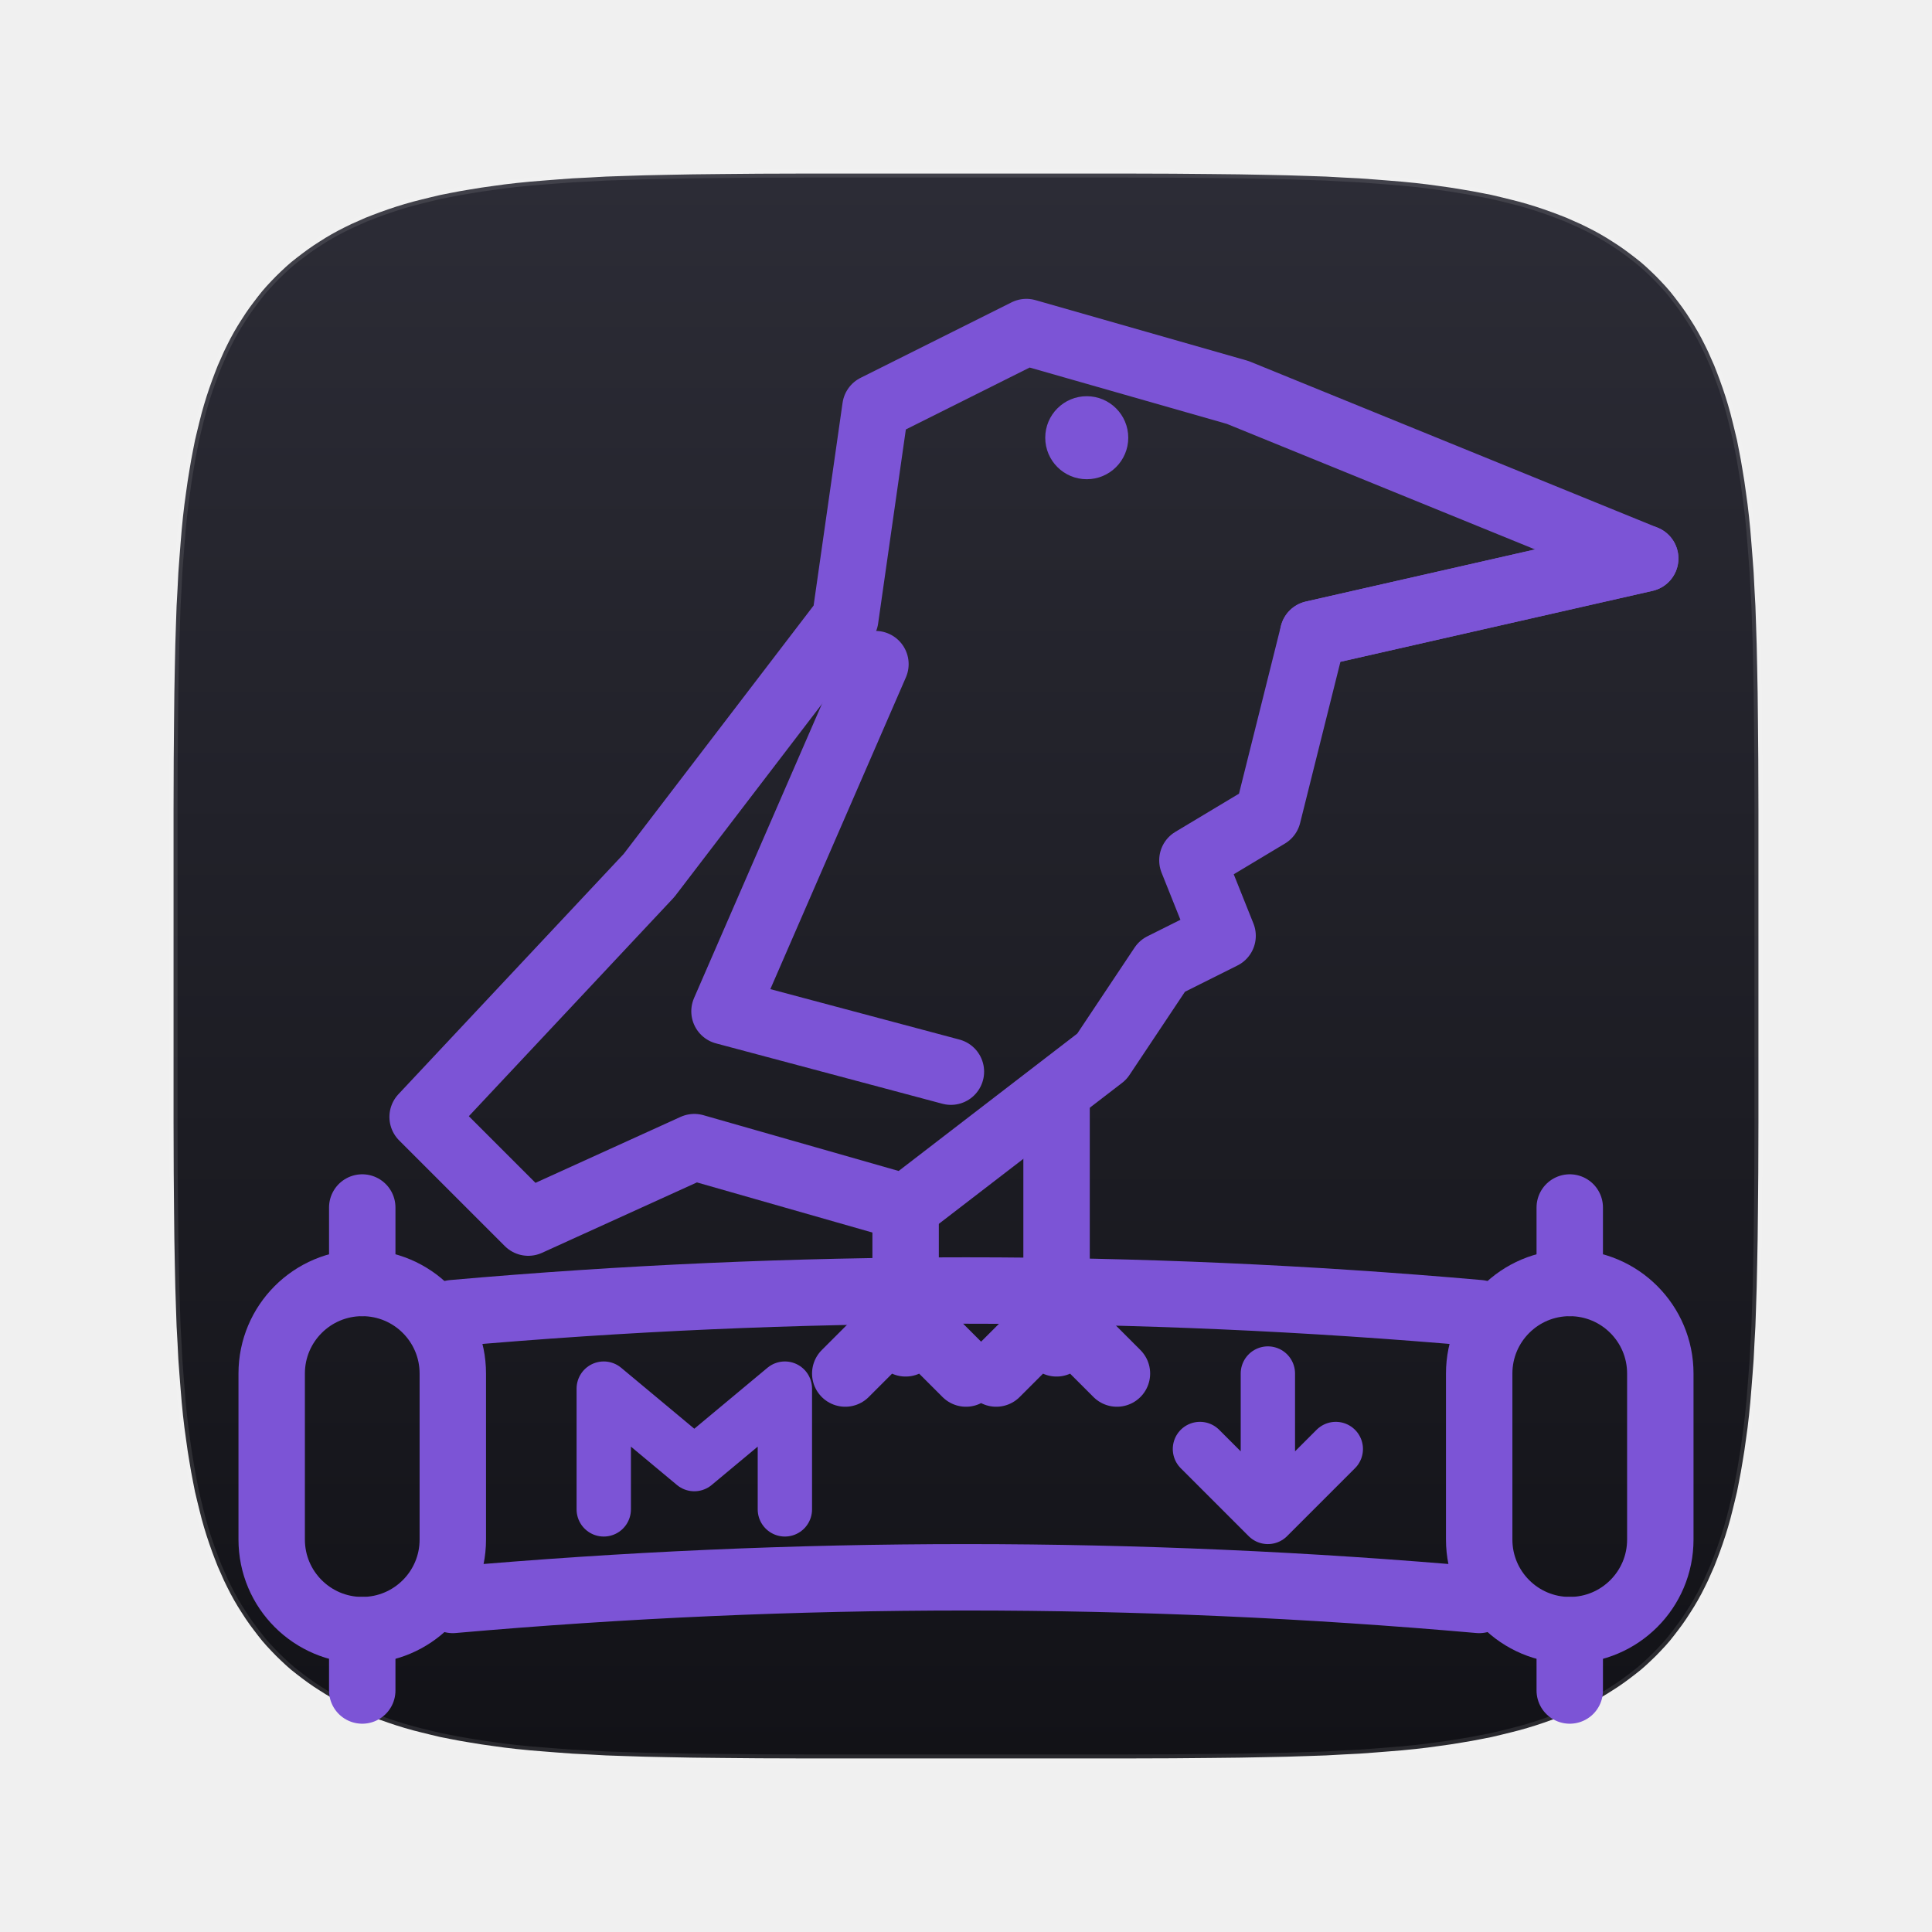
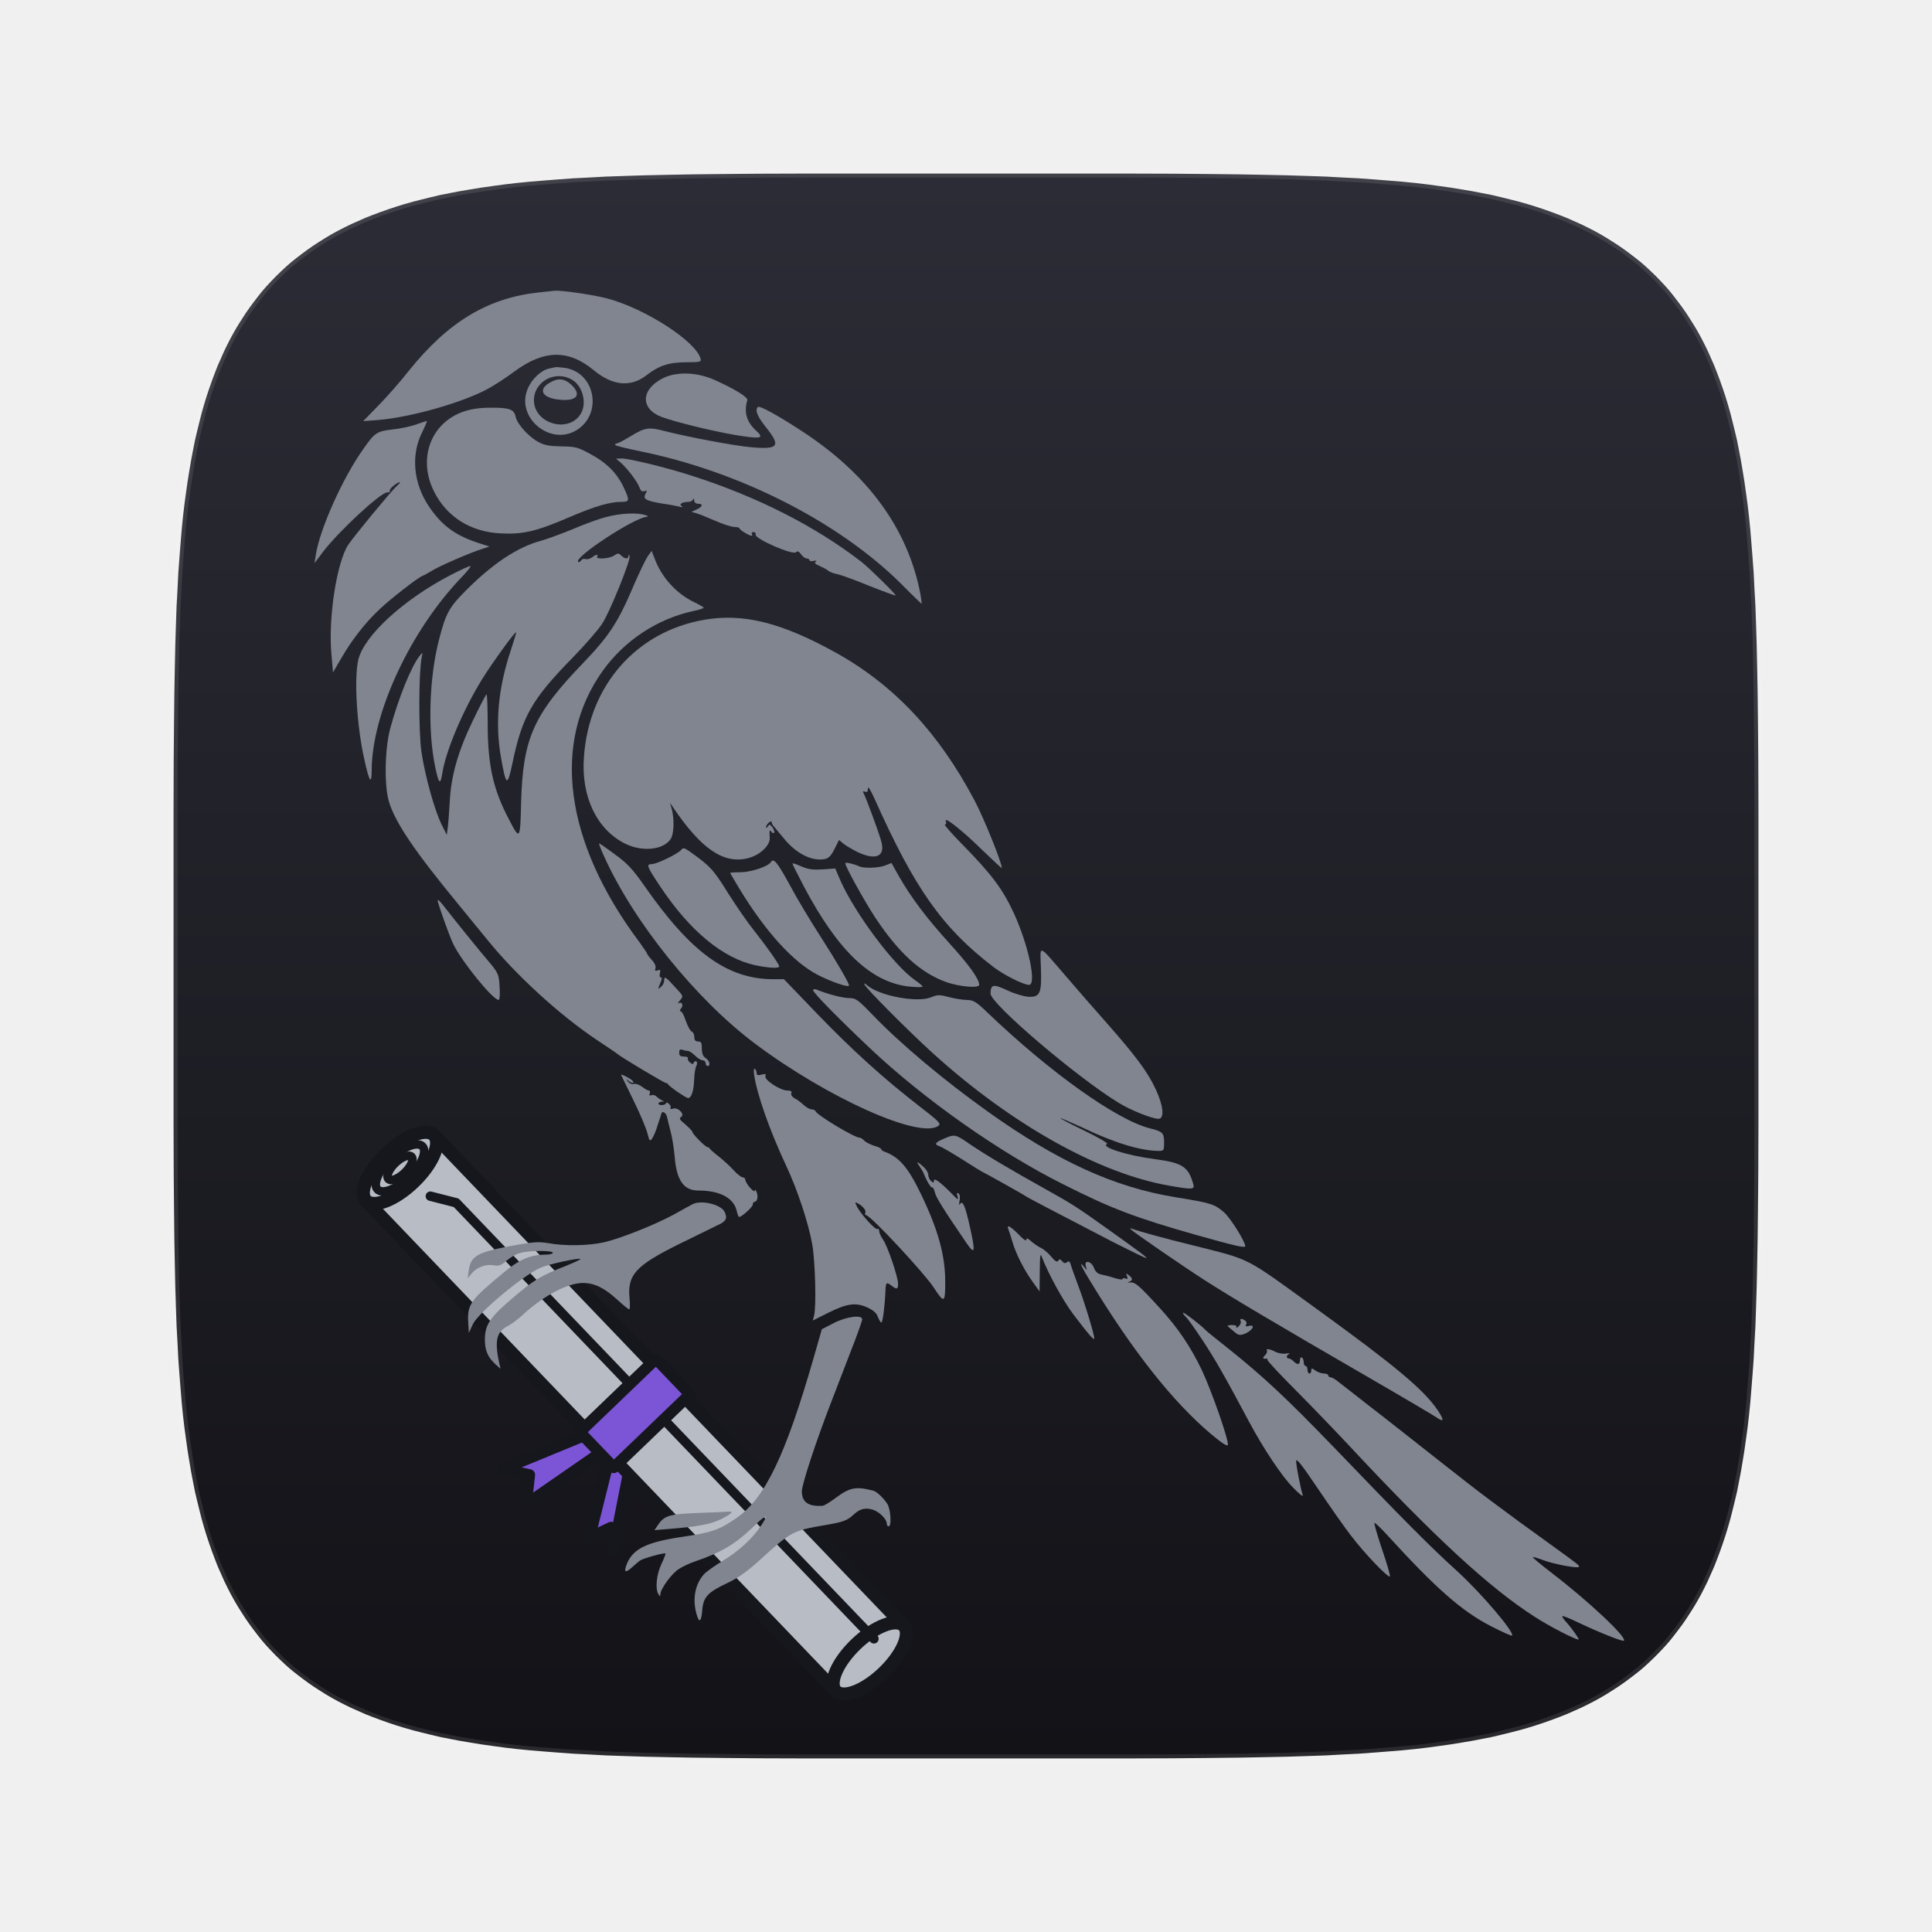
<svg xmlns="http://www.w3.org/2000/svg" width="256" height="256" viewBox="0 0 1024 1024">
  <defs>
    <linearGradient id="t" x1="0" y1="0" x2="0" y2="1">
      <stop offset="0" stop-color="#2c2c36" />
      <stop offset="1" stop-color="#121217" />
    </linearGradient>
  </defs>
  <g transform="translate(512,512) scale(0.8468) translate(-512,-512)">
    <path d="M1008.0,512.0 L1008.0,610.2 L1007.9,641.6 L1007.7,664.4 L1007.5,683.0 L1007.2,698.9 L1006.9,713.0 L1006.5,725.7 L1006.1,737.4 L1005.5,748.2 L1005.0,758.2 L1004.3,767.7 L1003.6,776.6 L1002.9,785.1 L1002.1,793.2 L1001.2,800.9 L1000.2,808.2 L999.2,815.3 L998.1,822.1 L997.0,828.6 L995.8,834.9 L994.6,841.0 L993.2,846.9 L991.8,852.6 L990.4,858.1 L988.9,863.4 L987.3,868.6 L985.6,873.7 L983.9,878.5 L982.1,883.3 L980.3,887.9 L978.3,892.4 L976.4,896.7 L974.3,901.0 L972.2,905.1 L970.0,909.1 L967.7,913.0 L965.3,916.8 L962.9,920.5 L960.4,924.1 L957.8,927.6 L955.2,931.0 L952.5,934.4 L949.7,937.6 L946.8,940.7 L943.8,943.8 L940.7,946.8 L937.6,949.7 L934.4,952.5 L931.0,955.2 L927.6,957.8 L924.1,960.4 L920.5,962.9 L916.8,965.3 L913.0,967.7 L909.1,970.0 L905.1,972.2 L901.0,974.3 L896.7,976.4 L892.4,978.3 L887.9,980.3 L883.3,982.1 L878.5,983.9 L873.7,985.6 L868.6,987.3 L863.4,988.9 L858.1,990.4 L852.6,991.8 L846.9,993.2 L841.0,994.6 L834.9,995.8 L828.6,997.0 L822.1,998.1 L815.3,999.2 L808.2,1000.2 L800.9,1001.2 L793.2,1002.1 L785.1,1002.9 L776.6,1003.6 L767.7,1004.3 L758.2,1005.0 L748.2,1005.5 L737.4,1006.1 L725.7,1006.5 L713.0,1006.9 L698.9,1007.2 L683.0,1007.5 L664.4,1007.7 L641.6,1007.9 L610.2,1008.0 L512.0,1008.0 L413.8,1008.0 L382.4,1007.9 L359.6,1007.7 L341.0,1007.5 L325.1,1007.2 L311.0,1006.9 L298.3,1006.5 L286.6,1006.1 L275.8,1005.5 L265.8,1005.0 L256.3,1004.3 L247.4,1003.6 L238.9,1002.9 L230.8,1002.1 L223.1,1001.2 L215.8,1000.2 L208.7,999.2 L201.9,998.1 L195.4,997.0 L189.1,995.8 L183.0,994.6 L177.1,993.2 L171.4,991.8 L165.9,990.4 L160.6,988.9 L155.4,987.3 L150.3,985.6 L145.5,983.9 L140.7,982.1 L136.1,980.3 L131.6,978.3 L127.3,976.4 L123.0,974.3 L118.9,972.2 L114.9,970.0 L111.0,967.7 L107.2,965.3 L103.5,962.9 L99.9,960.4 L96.4,957.8 L93.0,955.2 L89.6,952.5 L86.4,949.7 L83.3,946.8 L80.2,943.8 L77.2,940.7 L74.3,937.6 L71.5,934.4 L68.8,931.0 L66.2,927.6 L63.6,924.1 L61.1,920.5 L58.7,916.8 L56.3,913.0 L54.0,909.1 L51.8,905.1 L49.7,901.0 L47.6,896.7 L45.7,892.4 L43.7,887.9 L41.9,883.3 L40.1,878.5 L38.4,873.7 L36.7,868.6 L35.1,863.4 L33.6,858.1 L32.2,852.6 L30.8,846.9 L29.4,841.0 L28.2,834.9 L27.0,828.6 L25.9,822.1 L24.8,815.3 L23.8,808.2 L22.8,800.9 L21.9,793.2 L21.1,785.1 L20.4,776.6 L19.7,767.7 L19.0,758.2 L18.5,748.2 L17.9,737.4 L17.5,725.7 L17.1,713.0 L16.8,698.9 L16.5,683.0 L16.3,664.4 L16.1,641.6 L16.0,610.2 L16.0,512.0 L16.0,413.8 L16.1,382.4 L16.3,359.6 L16.5,341.0 L16.8,325.1 L17.1,311.0 L17.5,298.3 L17.9,286.6 L18.5,275.8 L19.0,265.8 L19.7,256.3 L20.4,247.4 L21.1,238.9 L21.9,230.8 L22.8,223.1 L23.8,215.8 L24.8,208.7 L25.9,201.9 L27.0,195.4 L28.2,189.1 L29.4,183.0 L30.8,177.1 L32.2,171.4 L33.6,165.9 L35.1,160.6 L36.7,155.4 L38.4,150.3 L40.1,145.5 L41.9,140.7 L43.7,136.1 L45.7,131.6 L47.6,127.3 L49.7,123.0 L51.8,118.9 L54.0,114.9 L56.3,111.0 L58.7,107.2 L61.1,103.5 L63.6,99.9 L66.2,96.4 L68.8,93.0 L71.5,89.6 L74.3,86.4 L77.2,83.3 L80.2,80.2 L83.3,77.2 L86.4,74.3 L89.6,71.5 L93.0,68.8 L96.4,66.2 L99.9,63.6 L103.5,61.1 L107.2,58.7 L111.0,56.3 L114.9,54.0 L118.9,51.8 L123.0,49.7 L127.3,47.6 L131.6,45.7 L136.1,43.7 L140.7,41.9 L145.5,40.1 L150.3,38.4 L155.4,36.7 L160.6,35.1 L165.9,33.6 L171.4,32.2 L177.1,30.8 L183.0,29.4 L189.1,28.2 L195.4,27.0 L201.9,25.9 L208.7,24.8 L215.8,23.8 L223.1,22.8 L230.8,21.9 L238.9,21.1 L247.4,20.4 L256.3,19.7 L265.8,19.0 L275.8,18.5 L286.6,17.9 L298.3,17.5 L311.0,17.1 L325.1,16.8 L341.0,16.5 L359.6,16.3 L382.4,16.1 L413.8,16.0 L512.0,16.0 L610.2,16.0 L641.6,16.1 L664.4,16.3 L683.0,16.5 L698.9,16.8 L713.0,17.1 L725.7,17.5 L737.4,17.9 L748.2,18.5 L758.2,19.0 L767.7,19.7 L776.6,20.4 L785.1,21.1 L793.2,21.9 L800.9,22.8 L808.2,23.8 L815.3,24.8 L822.1,25.9 L828.6,27.0 L834.9,28.2 L841.0,29.4 L846.9,30.8 L852.6,32.2 L858.1,33.6 L863.4,35.1 L868.6,36.7 L873.7,38.4 L878.5,40.1 L883.3,41.9 L887.9,43.7 L892.4,45.7 L896.7,47.6 L901.0,49.7 L905.1,51.8 L909.1,54.0 L913.0,56.3 L916.8,58.7 L920.5,61.1 L924.1,63.6 L927.6,66.2 L931.0,68.8 L934.4,71.5 L937.6,74.3 L940.7,77.2 L943.8,80.2 L946.8,83.3 L949.7,86.4 L952.5,89.6 L955.2,93.0 L957.8,96.4 L960.4,99.9 L962.9,103.5 L965.3,107.2 L967.7,111.0 L970.0,114.9 L972.2,118.9 L974.3,123.0 L976.4,127.3 L978.3,131.6 L980.3,136.1 L982.1,140.7 L983.9,145.5 L985.6,150.3 L987.3,155.4 L988.9,160.6 L990.4,165.9 L991.8,171.4 L993.2,177.1 L994.6,183.0 L995.8,189.1 L997.0,195.4 L998.1,201.9 L999.2,208.7 L1000.2,215.8 L1001.2,223.1 L1002.1,230.8 L1002.9,238.9 L1003.6,247.4 L1004.3,256.3 L1005.0,265.8 L1005.5,275.8 L1006.1,286.6 L1006.5,298.3 L1006.9,311.0 L1007.2,325.1 L1007.5,341.0 L1007.7,359.6 L1007.9,382.4 L1008.0,413.8 Z" fill="url(#t)" />
    <path d="M1008.0,512.0 L1008.0,610.2 L1007.9,641.6 L1007.7,664.4 L1007.5,683.0 L1007.2,698.9 L1006.9,713.0 L1006.5,725.7 L1006.1,737.4 L1005.5,748.2 L1005.0,758.2 L1004.3,767.7 L1003.6,776.6 L1002.9,785.1 L1002.1,793.2 L1001.2,800.9 L1000.2,808.2 L999.2,815.3 L998.1,822.1 L997.0,828.6 L995.8,834.9 L994.6,841.0 L993.2,846.9 L991.8,852.6 L990.4,858.1 L988.9,863.4 L987.3,868.6 L985.6,873.7 L983.9,878.5 L982.1,883.3 L980.3,887.9 L978.3,892.4 L976.4,896.7 L974.3,901.0 L972.2,905.1 L970.0,909.1 L967.7,913.0 L965.3,916.8 L962.9,920.5 L960.4,924.1 L957.8,927.6 L955.2,931.0 L952.5,934.4 L949.7,937.6 L946.8,940.7 L943.8,943.8 L940.7,946.8 L937.6,949.7 L934.4,952.5 L931.0,955.2 L927.6,957.8 L924.1,960.4 L920.5,962.9 L916.8,965.3 L913.0,967.7 L909.1,970.0 L905.1,972.2 L901.0,974.3 L896.7,976.4 L892.4,978.3 L887.9,980.3 L883.3,982.1 L878.5,983.9 L873.7,985.6 L868.6,987.3 L863.4,988.9 L858.1,990.4 L852.6,991.8 L846.9,993.2 L841.0,994.6 L834.9,995.8 L828.6,997.0 L822.1,998.1 L815.3,999.2 L808.2,1000.2 L800.9,1001.2 L793.2,1002.1 L785.1,1002.9 L776.6,1003.6 L767.7,1004.3 L758.2,1005.0 L748.2,1005.5 L737.4,1006.1 L725.7,1006.5 L713.0,1006.9 L698.9,1007.2 L683.0,1007.5 L664.4,1007.7 L641.6,1007.9 L610.2,1008.0 L512.0,1008.0 L413.8,1008.0 L382.4,1007.9 L359.6,1007.7 L341.0,1007.5 L325.1,1007.2 L311.0,1006.9 L298.3,1006.5 L286.6,1006.1 L275.8,1005.5 L265.8,1005.0 L256.3,1004.3 L247.4,1003.6 L238.9,1002.9 L230.8,1002.1 L223.1,1001.2 L215.8,1000.2 L208.7,999.2 L201.9,998.1 L195.4,997.0 L189.1,995.8 L183.0,994.6 L177.1,993.2 L171.4,991.8 L165.9,990.4 L160.6,988.9 L155.4,987.3 L150.3,985.6 L145.5,983.9 L140.7,982.1 L136.1,980.3 L131.6,978.3 L127.3,976.4 L123.0,974.3 L118.9,972.2 L114.9,970.0 L111.0,967.7 L107.2,965.3 L103.5,962.9 L99.9,960.4 L96.4,957.8 L93.0,955.2 L89.6,952.5 L86.4,949.7 L83.3,946.8 L80.2,943.8 L77.2,940.7 L74.3,937.6 L71.5,934.4 L68.8,931.0 L66.2,927.6 L63.6,924.1 L61.1,920.5 L58.7,916.8 L56.3,913.0 L54.0,909.1 L51.8,905.1 L49.7,901.0 L47.6,896.7 L45.7,892.4 L43.7,887.9 L41.9,883.3 L40.1,878.5 L38.4,873.7 L36.7,868.6 L35.1,863.4 L33.6,858.1 L32.2,852.6 L30.8,846.9 L29.4,841.0 L28.2,834.9 L27.0,828.6 L25.9,822.1 L24.8,815.3 L23.8,808.2 L22.8,800.9 L21.9,793.2 L21.1,785.1 L20.4,776.6 L19.7,767.7 L19.0,758.2 L18.5,748.2 L17.9,737.4 L17.5,725.7 L17.1,713.0 L16.8,698.9 L16.5,683.0 L16.3,664.4 L16.1,641.6 L16.0,610.2 L16.0,512.0 L16.0,413.8 L16.1,382.4 L16.3,359.6 L16.5,341.0 L16.8,325.1 L17.1,311.0 L17.5,298.3 L17.9,286.6 L18.5,275.8 L19.0,265.8 L19.7,256.3 L20.4,247.4 L21.1,238.9 L21.9,230.8 L22.8,223.1 L23.8,215.8 L24.8,208.7 L25.9,201.9 L27.0,195.4 L28.2,189.1 L29.4,183.0 L30.8,177.1 L32.2,171.4 L33.6,165.9 L35.1,160.6 L36.7,155.4 L38.4,150.3 L40.1,145.5 L41.9,140.7 L43.7,136.1 L45.7,131.6 L47.6,127.3 L49.7,123.0 L51.8,118.9 L54.0,114.9 L56.3,111.0 L58.7,107.2 L61.1,103.5 L63.6,99.9 L66.2,96.4 L68.8,93.0 L71.5,89.6 L74.3,86.4 L77.2,83.3 L80.2,80.2 L83.3,77.2 L86.4,74.3 L89.6,71.5 L93.0,68.8 L96.4,66.2 L99.9,63.6 L103.5,61.1 L107.2,58.7 L111.0,56.3 L114.9,54.0 L118.9,51.8 L123.0,49.7 L127.3,47.6 L131.6,45.7 L136.1,43.7 L140.7,41.9 L145.5,40.1 L150.3,38.4 L155.4,36.7 L160.6,35.1 L165.9,33.6 L171.4,32.2 L177.1,30.8 L183.0,29.4 L189.1,28.2 L195.4,27.0 L201.9,25.9 L208.7,24.8 L215.8,23.8 L223.1,22.8 L230.8,21.9 L238.9,21.1 L247.4,20.4 L256.3,19.7 L265.8,19.0 L275.8,18.5 L286.6,17.9 L298.3,17.5 L311.0,17.1 L325.1,16.8 L341.0,16.5 L359.6,16.3 L382.4,16.1 L413.8,16.0 L512.0,16.0 L610.2,16.0 L641.6,16.1 L664.4,16.3 L683.0,16.5 L698.9,16.8 L713.0,17.1 L725.7,17.5 L737.4,17.9 L748.2,18.5 L758.2,19.0 L767.7,19.7 L776.6,20.4 L785.1,21.1 L793.2,21.9 L800.9,22.8 L808.2,23.8 L815.3,24.8 L822.1,25.9 L828.6,27.0 L834.9,28.2 L841.0,29.4 L846.9,30.8 L852.6,32.2 L858.1,33.6 L863.4,35.1 L868.6,36.7 L873.7,38.4 L878.5,40.1 L883.3,41.9 L887.9,43.7 L892.4,45.7 L896.7,47.6 L901.0,49.7 L905.1,51.8 L909.1,54.0 L913.0,56.3 L916.8,58.7 L920.5,61.1 L924.1,63.6 L927.6,66.2 L931.0,68.8 L934.4,71.5 L937.6,74.3 L940.7,77.2 L943.8,80.2 L946.8,83.3 L949.7,86.4 L952.5,89.6 L955.2,93.0 L957.8,96.4 L960.4,99.9 L962.9,103.5 L965.3,107.2 L967.7,111.0 L970.0,114.9 L972.2,118.9 L974.3,123.0 L976.4,127.3 L978.3,131.6 L980.3,136.1 L982.1,140.7 L983.9,145.5 L985.6,150.3 L987.3,155.4 L988.9,160.6 L990.4,165.9 L991.8,171.4 L993.2,177.1 L994.6,183.0 L995.8,189.1 L997.0,195.4 L998.1,201.9 L999.2,208.7 L1000.2,215.8 L1001.2,223.1 L1002.1,230.8 L1002.9,238.9 L1003.6,247.4 L1004.3,256.3 L1005.0,265.8 L1005.5,275.8 L1006.1,286.6 L1006.5,298.3 L1006.9,311.0 L1007.2,325.1 L1007.5,341.0 L1007.7,359.6 L1007.9,382.4 L1008.0,413.8 Z" fill="none" stroke="#ffffff" stroke-opacity=".10" stroke-width="5" />
  </g>
-   <g transform="scale(8)" fill="none" stroke="#7c54d6" stroke-width="4.4" stroke-linecap="round" stroke-linejoin="round">
-     <path d="M109 37 L82 26 L68 22 L58 27 L56 41 L43 58 L28 74 L35 81 L46 76 L60 80 L73 70 L77 64 L81 62 L79 57 L84 54 L87 42 Z" />
-     <path d="M87 42 L109 37" />
-     <path d="M58 44 L48 67 L63 71" />
-     <path d="M60 80 L60 89 M56 91 L60 87 L64 91 M70 73 L70 89 M66 91 L70 87 L74 91" />
-     <path d="M30 87 Q64 84 98 87 M30 106 Q64 103 98 106" />
-     <rect x="18" y="85" width="12" height="23" rx="6" />
-     <rect x="98" y="85" width="12" height="23" rx="6" />
-     <path d="M24 85 L24 80 M104 85 L104 80 M24 108 L24 112 M104 108 L104 112" />
-     <path stroke-width="3.6" d="M40 100 L40 92 L46 97 L52 92 L52 100 M84 91 L84 100 M79.5 96 L84 100.5 L88.5 96" />
+   <path d="M230.1 601.7 L479.1 861.7 L442.9 896.3 L193.9 636.3 Z" fill="#b8bcc4" stroke="#15171d" stroke-width="7" stroke-linejoin="round" />
+   <ellipse cx="461.0" cy="879.0" rx="10.5" ry="25.0" transform="rotate(46.2 461.0 879.0)" fill="#b8bcc4" stroke="#15171d" stroke-width="7" />
+   <ellipse cx="212.0" cy="619.0" rx="10.5" ry="25.0" transform="rotate(46.2 212.0 619.0)" fill="#b8bcc4" stroke="#15171d" stroke-width="7" />
+   <ellipse cx="212.0" cy="619.0" rx="6.9" ry="16.5" transform="rotate(46.2 212.0 619.0)" fill="none" stroke="#15171d" stroke-width="4.5" />
+   <ellipse cx="212.0" cy="619.0" rx="3.6" ry="8.5" transform="rotate(46.2 212.0 619.0)" fill="none" stroke="#15171d" stroke-width="4.5" />
+   <path d="M463.2 868.6 L241.8 637.5 L228.1 634.0" fill="none" stroke="#15171d" stroke-width="5" stroke-linecap="round" stroke-linejoin="round" />
+   <path d="M312.2 759.8 L266.5 778.6 L280.6 781.7 L278.9 797.3 L320.5 768.5 Z" fill="#7c54d6" stroke="#15171d" stroke-width="6" stroke-linejoin="round" />
+   <path d="M323.3 771.3 L312.4 815.0 L323.9 809.6 L325.0 822.3 L333.0 781.5 Z" fill="#7c54d6" stroke="#15171d" stroke-width="6" stroke-linejoin="round" />
+   <path d="M347.7 720.2 L365.7 739.0 L325.3 777.8 L307.3 759.0 Z" fill="#7c54d6" stroke="#15171d" stroke-width="6" stroke-linejoin="round" />
+   <g transform="translate(0,1024) scale(0.1,-0.1)" fill="#80858f" stroke="none">
+     <path d="M2855 8690 c-269 -29 -480 -156 -687 -414 -44 -56 -117 -139 -162 -185 l-81 -83 80 6 c169 14 439 90 575 162 36 19 101 61 145 94 158 117 288 119 423 7 98 -81 194 -91 277 -27 68 53 121 70 215 70 71 0 78 2 73 19 -24 92 -297 268 -498 320 -73 19 -239 43 -275 40 -8 -1 -46 -5 -85 -9z" />
+     <path d="M2944 8294 c-5 -1 -21 -5 -36 -8 -40 -9 -89 -55 -110 -104 -69 -155 123 -313 264 -218 133 89 90 302 -67 326 -23 3 -45 5 -51 4z m93 -70 c51 -33 73 -118 44 -172 -60 -112 -250 -61 -251 66 0 103 118 164 207 106z" />
+     <path d="M2918 8214 c-64 -34 -50 -77 29 -90 104 -16 142 18 82 76 -35 33 -69 38 -111 14z" />
+     <path d="M3513 8235 c-117 -59 -120 -162 -6 -205 70 -26 264 -74 387 -95 137 -23 159 -19 116 20 -53 48 -68 99 -49 164 4 15 -62 57 -171 106 -94 43 -204 47 -277 10z" />
+     <path d="M4017 8083 c-17 -16 -3 -50 43 -108 81 -101 67 -119 -84 -105 -93 9 -336 55 -456 86 -81 21 -102 18 -174 -26 -36 -22 -70 -40 -76 -40 -5 0 -10 -3 -10 -8 0 -4 60 -19 134 -34 529 -108 1053 -375 1385 -705 56 -57 104 -103 106 -103 1 0 -2 21 -6 48 -65 346 -277 638 -629 867 -125 82 -225 137 -233 128z" />
+     <path d="M2455 8058 c-173 -61 -242 -251 -154 -424 67 -134 195 -214 353 -221 118 -6 188 10 364 86 138 59 214 81 277 81 42 0 43 8 11 76 -35 75 -89 130 -174 176 -69 38 -81 41 -156 42 -62 1 -90 6 -122 23 -52 28 -113 95 -121 134 -8 40 -34 49 -136 48 -55 0 -101 -7 -142 -21z" />
+     <path d="M2205 7990 c-27 -10 -79 -21 -115 -25 -95 -11 -102 -16 -166 -107 -109 -154 -229 -423 -250 -558 l-7 -45 45 60 c82 108 305 315 340 315 11 0 17 4 14 8 -3 5 8 19 24 31 33 24 41 19 11 -7 -28 -25 -225 -264 -255 -309 -60 -91 -106 -381 -90 -573 l9 -104 46 79 c55 95 127 187 201 256 58 55 203 168 228 177 8 3 31 16 51 28 38 24 199 94 263 114 l40 13 -67 22 c-118 40 -187 92 -253 190 -83 122 -97 273 -37 393 17 34 28 61 25 61 -4 -1 -29 -9 -57 -19z" />
+     <path d="M3291 7787 c34 -30 86 -98 98 -130 7 -19 15 -25 27 -20 14 5 15 3 5 -15 -14 -27 1 -36 89 -51 36 -5 76 -13 90 -16 17 -5 21 -4 12 3 -15 10 4 22 38 22 10 0 21 6 23 13 3 7 6 5 6 -5 1 -11 9 -18 21 -18 28 0 25 -15 -7 -30 l-28 -13 25 -7 c14 -4 59 -22 100 -40 41 -18 87 -33 103 -33 15 0 27 -4 27 -8 0 -8 52 -39 65 -39 3 0 3 5 0 10 -3 6 1 10 9 10 8 0 13 -6 11 -13 -9 -21 197 -111 214 -94 8 8 15 5 27 -11 8 -12 22 -22 30 -22 8 0 14 -4 14 -9 0 -5 10 -7 23 -4 14 3 18 2 10 -4 -8 -6 -2 -13 20 -22 18 -8 39 -19 47 -26 8 -7 30 -15 48 -18 18 -4 94 -31 169 -62 75 -30 138 -53 140 -51 4 4 -140 146 -181 178 -245 189 -553 346 -901 457 -129 42 -331 91 -370 91 l-30 -1 26 -22z" />
+     <path d="M3214 7500 c-40 -10 -119 -39 -177 -64 -58 -24 -134 -52 -169 -62 -124 -33 -255 -120 -396 -261 -92 -92 -109 -123 -145 -263 -52 -200 -61 -476 -21 -672 19 -93 28 -102 38 -38 19 122 110 336 213 503 56 89 173 251 178 245 2 -2 -11 -43 -27 -93 -67 -199 -85 -387 -53 -568 27 -154 34 -159 60 -37 52 253 104 344 321 565 64 66 134 146 155 178 42 64 153 340 146 360 -4 9 -6 9 -6 0 -1 -18 -19 -16 -38 2 -14 14 -18 14 -39 0 -26 -17 -99 -21 -89 -5 9 14 -7 12 -28 -5 -11 -7 -26 -11 -34 -8 -8 3 -19 0 -23 -8 -5 -7 -12 -10 -16 -7 -23 24 298 235 365 239 9 1 5 5 -9 9 -43 14 -132 10 -206 -10z" />
+     <path d="M3434 7293 c-11 -16 -44 -84 -74 -153 -84 -198 -129 -268 -270 -415 -263 -273 -319 -399 -328 -739 -5 -201 -6 -202 -67 -84 -81 154 -109 283 -110 490 0 93 -3 168 -6 168 -3 0 -36 -62 -72 -138 -78 -160 -116 -293 -123 -427 -3 -49 -7 -110 -10 -135 l-6 -45 -25 50 c-38 73 -90 261 -109 388 -16 111 -15 423 1 502 6 29 6 29 -10 10 -44 -54 -114 -227 -157 -387 -29 -109 -32 -305 -6 -389 35 -112 135 -260 373 -549 55 -67 121 -148 148 -181 152 -188 384 -400 582 -532 55 -37 105 -70 110 -75 23 -19 246 -152 254 -152 5 0 11 -4 13 -8 4 -10 94 -72 105 -72 17 0 30 37 32 94 1 33 6 67 12 77 5 11 5 20 0 23 -5 4 -11 0 -14 -6 -3 -10 -7 -10 -20 1 -9 7 -14 17 -11 22 3 5 -6 9 -20 9 -20 0 -26 5 -26 21 0 15 4 19 16 15 9 -3 22 -6 29 -6 8 0 25 -11 39 -25 14 -14 32 -25 41 -25 8 0 15 -7 15 -15 0 -8 5 -15 10 -15 18 0 11 29 -10 42 -14 9 -20 24 -20 50 0 31 -4 38 -20 38 -14 0 -20 7 -20 24 0 13 -6 26 -14 29 -8 3 -21 28 -31 56 -9 28 -21 51 -27 51 -6 0 -6 6 2 15 14 17 4 38 -13 28 -7 -3 -3 3 7 15 19 22 19 22 -25 69 -51 57 -59 61 -59 35 0 -11 -8 -26 -17 -33 -18 -15 -18 -16 3 36 3 8 2 15 -4 15 -6 0 -8 10 -4 22 4 17 2 20 -12 15 -13 -5 -16 -3 -12 11 4 10 -4 28 -19 44 -14 15 -25 30 -25 33 0 3 -19 31 -42 63 -396 529 -466 1056 -193 1437 115 160 287 274 478 316 31 6 57 15 57 18 -1 3 -23 16 -50 29 -93 44 -172 130 -209 228 l-17 44 -20 -27z" />
+     <path d="M2386 7191 c-249 -130 -457 -321 -487 -448 -23 -99 -8 -351 32 -528 26 -120 39 -138 39 -58 1 303 206 743 479 1026 30 31 50 57 43 57 -6 0 -54 -22 -106 -49z" />
+     <path d="M3732 6955 c-360 -63 -610 -348 -637 -726 -16 -210 67 -384 217 -460 90 -45 202 -35 242 23 18 25 21 104 7 158 l-10 35 17 -25 c150 -221 267 -300 395 -269 63 15 119 67 117 108 -3 39 -1 47 9 32 5 -7 11 -9 14 -4 3 4 -1 17 -9 28 -13 17 -16 18 -24 5 -5 -8 -10 -10 -10 -4 0 6 7 17 15 24 9 8 15 8 15 2 0 -6 6 -17 13 -24 6 -7 29 -35 51 -61 65 -81 150 -124 218 -110 20 4 33 17 51 53 l24 48 24 -20 c13 -11 47 -30 74 -44 99 -47 150 -23 125 60 -14 50 -79 225 -91 248 -7 14 -6 16 6 12 11 -5 15 0 15 17 0 15 14 -7 36 -56 213 -477 359 -683 629 -890 56 -43 160 -95 189 -95 42 0 -3 211 -80 379 -59 128 -116 205 -277 369 -55 56 -95 102 -89 102 7 0 9 7 5 17 -12 30 86 -47 194 -153 57 -55 103 -98 103 -95 -1 31 -93 260 -145 359 -189 357 -423 608 -730 780 -291 162 -494 213 -703 177z" />
+     <path d="M3201 5703 c157 -350 489 -762 804 -997 384 -287 871 -505 969 -433 15 11 4 23 -104 106 -189 147 -350 292 -540 489 l-175 182 -60 0 c-241 2 -433 141 -679 494 -63 90 -90 119 -156 167 -44 33 -82 59 -85 59 -2 0 9 -30 26 -67z" />
+     <path d="M3610 5735 c-18 -21 -129 -75 -156 -75 -30 0 -26 -12 47 -121 156 -234 331 -378 502 -415 71 -15 127 -18 127 -6 0 12 -70 110 -135 192 -30 37 -91 125 -136 196 -79 127 -94 143 -205 222 -28 19 -33 20 -44 7z" />
+     <path d="M4086 5671 c-14 -23 -103 -53 -158 -54 -32 0 -58 -2 -58 -3 0 -2 21 -38 47 -81 139 -230 288 -394 419 -461 72 -37 164 -68 164 -55 0 13 -63 122 -151 259 -53 82 -128 207 -165 277 -64 117 -84 141 -98 118z" />
+     <path d="M4200 5663 c0 -4 28 -58 61 -122 181 -342 356 -508 558 -530 39 -4 71 -4 71 0 0 3 -18 19 -40 34 -113 78 -320 356 -397 531 l-26 61 -67 -5 c-53 -3 -76 0 -113 16 -26 12 -47 18 -47 15z" />
+     <path d="M4480 5665 c0 -18 99 -196 158 -287 126 -190 242 -295 379 -344 70 -24 173 -33 173 -14 0 31 -54 106 -155 217 -124 137 -204 243 -269 356 l-41 73 -30 -12 c-35 -15 -118 -18 -143 -5 -23 11 -72 23 -72 16z" />
+     <path d="M2320 5467 c0 -16 64 -194 83 -232 48 -97 210 -295 240 -295 5 0 8 29 5 68 -3 62 -7 73 -43 118 -22 27 -42 51 -45 54 -7 7 -158 193 -193 239 -34 44 -47 57 -47 48z" />
+     <path d="M5517 5111 c5 -135 -4 -157 -66 -154 -23 1 -74 16 -112 34 -75 35 -88 32 -89 -17 0 -54 454 -441 677 -578 64 -40 180 -86 213 -86 34 0 26 72 -16 160 -43 91 -104 173 -260 350 -66 74 -164 187 -218 250 -147 170 -133 165 -129 41z" />
+     <path d="M4581 5023 c6 -19 235 -249 364 -366 415 -376 879 -636 1250 -701 125 -22 138 -21 130 7 -26 93 -58 114 -202 133 -148 19 -293 65 -255 81 7 3 -46 34 -118 69 -71 34 -130 65 -130 68 0 2 55 -22 123 -53 165 -79 304 -121 399 -121 26 0 28 2 28 44 0 51 -8 59 -73 75 -175 43 -526 292 -862 613 -61 59 -75 67 -109 68 -21 0 -64 7 -96 15 -52 14 -61 13 -96 -1 -72 -30 -275 8 -338 64 -10 9 -17 12 -15 5z" />
+     <path d="M4310 4991 c0 -13 138 -153 300 -306 288 -272 690 -555 1027 -723 252 -127 380 -176 701 -267 210 -59 262 -71 262 -60 0 25 -80 152 -113 180 -50 43 -67 49 -260 80 -322 53 -623 190 -991 453 -230 164 -462 358 -609 511 -81 84 -91 91 -127 91 -33 0 -118 22 -172 45 -11 4 -18 3 -18 -4z" />
+     <path d="M3997 4543 c16 -107 83 -296 170 -482 60 -127 118 -304 138 -416 16 -92 22 -328 10 -377 l-7 -27 78 39 c101 51 148 58 209 31 33 -15 50 -29 58 -51 6 -16 15 -30 18 -30 8 0 19 91 22 167 2 47 5 50 33 28 27 -21 34 -19 34 11 0 36 -56 201 -80 234 -11 16 -20 36 -20 45 0 9 -4 14 -9 11 -11 -7 -86 76 -108 117 -13 27 -13 28 5 18 26 -14 45 -38 38 -50 -4 -5 0 -11 7 -13 27 -6 307 -307 355 -381 57 -87 62 -85 62 29 0 142 -39 280 -131 470 -67 138 -114 192 -191 220 -10 3 -18 10 -18 14 0 4 -17 12 -39 18 -21 7 -44 19 -51 27 -7 8 -18 15 -24 15 -27 0 -227 120 -234 141 -2 5 -11 9 -20 9 -10 0 -29 11 -43 24 -14 13 -35 29 -48 35 -13 8 -20 18 -17 27 4 10 -2 14 -21 14 -37 0 -124 57 -116 76 4 12 0 14 -21 8 -20 -5 -26 -2 -26 9 0 9 -4 18 -9 22 -6 3 -7 -10 -4 -32z" />
+     <path d="M3292 4542 c2 -4 31 -64 65 -133 34 -69 67 -147 74 -174 11 -43 13 -46 25 -30 7 10 21 41 29 69 9 28 19 57 21 65 5 16 26 1 30 -21 1 -7 9 -39 17 -70 9 -31 19 -94 23 -140 10 -124 48 -178 124 -178 116 0 189 -39 205 -109 4 -17 9 -31 12 -31 15 0 73 53 73 66 0 7 4 14 9 14 15 0 21 29 11 52 -5 13 -9 17 -9 8 -1 -18 -50 38 -51 58 0 6 -6 12 -14 12 -7 0 -29 17 -48 38 -18 20 -54 53 -78 72 -25 19 -46 38 -48 42 -2 5 -7 8 -12 8 -11 0 -80 70 -80 80 0 5 -17 22 -37 40 -31 25 -35 32 -23 40 22 13 -16 53 -43 44 -12 -4 -17 -2 -13 4 3 5 -1 15 -9 22 -8 7 -15 8 -15 3 0 -5 -9 -9 -20 -10 -11 -1 -20 2 -20 8 0 5 8 9 18 10 13 0 14 2 2 6 -8 4 -21 12 -29 20 -7 8 -20 12 -28 8 -11 -3 -13 -1 -9 10 3 8 1 15 -5 15 -6 0 -22 9 -36 20 -15 11 -34 18 -43 15 -10 -3 -23 2 -31 12 -11 15 -11 16 1 6 16 -15 34 -17 25 -4 -7 12 -68 43 -63 33z" />
+     <path d="M5008 4207 c-52 -22 -59 -32 -29 -42 10 -3 65 -35 121 -70 56 -36 103 -65 104 -65 4 0 220 -121 231 -129 10 -8 127 -69 468 -246 93 -47 170 -85 173 -83 3 4 -22 23 -191 144 -172 123 -206 145 -336 217 -199 111 -322 184 -409 243 -75 52 -80 53 -132 31z" />
+     <path d="M4874 4058 c9 -13 19 -30 22 -38 16 -41 39 -78 45 -74 4 2 10 -9 14 -26 6 -26 41 -83 168 -269 45 -65 48 -49 17 90 -24 107 -38 139 -51 118 -6 -9 -7 -3 -3 17 4 20 1 34 -6 39 -9 5 -10 1 -5 -16 6 -21 3 -20 -27 11 -62 63 -98 90 -98 73 0 -13 -3 -13 -15 -3 -8 7 -15 22 -15 33 0 11 -11 30 -26 43 -32 30 -41 31 -20 2z" />
+     <path d="M3670 3857 c-14 -7 -59 -32 -100 -55 -100 -54 -278 -125 -367 -146 -83 -19 -209 -21 -297 -5 -53 9 -79 7 -199 -15 -179 -34 -212 -53 -223 -132 l-5 -39 23 28 c28 32 77 49 119 40 23 -4 36 1 64 25 19 17 51 36 72 41 49 14 173 14 173 1 0 -5 -17 -10 -38 -10 -79 0 -137 -24 -218 -91 -183 -151 -199 -173 -192 -274 l3 -50 21 46 c29 61 263 257 359 300 42 18 204 54 211 46 3 -2 -33 -19 -78 -37 -133 -52 -167 -73 -281 -170 -121 -103 -147 -142 -147 -220 0 -57 15 -93 55 -130 l28 -25 -7 30 c-25 116 -15 165 42 195 21 10 60 39 87 65 109 99 234 165 315 165 60 0 113 -26 181 -88 31 -29 60 -52 64 -52 4 0 5 25 2 55 -13 128 30 176 264 292 90 44 181 89 202 99 45 20 54 36 38 70 -18 40 -125 66 -171 41z" />
+     <path d="M5345 3723 c4 -10 14 -40 22 -68 19 -64 61 -146 107 -210 l36 -50 1 105 c1 90 3 101 12 75 34 -87 111 -229 165 -300 81 -107 111 -142 112 -129 0 21 -50 187 -85 279 -18 50 -37 100 -40 113 -5 17 -10 20 -20 12 -9 -7 -16 -6 -25 5 -11 13 -15 13 -21 3 -6 -9 -16 -4 -36 20 -15 19 -41 41 -58 49 -16 8 -40 25 -52 36 -17 15 -23 17 -23 7 0 -9 -12 -2 -29 15 -54 56 -79 70 -66 38z" />
+     <path d="M5995 3723 c14 -15 282 -199 385 -265 148 -95 358 -220 890 -528 173 -100 328 -192 343 -202 41 -29 43 -16 6 39 -74 109 -227 236 -644 538 -387 280 -338 255 -655 335 -146 36 -271 70 -319 87 -11 4 -13 3 -6 -4z" />
+     <path d="M5755 3528 c7 -23 7 -23 -9 -3 -30 38 -16 3 28 -68 228 -377 442 -647 646 -819 60 -50 86 -66 88 -56 5 26 -86 285 -137 394 -60 126 -128 226 -222 329 -115 126 -132 139 -159 138 -15 -1 -18 0 -7 3 22 7 22 18 0 35 -15 12 -16 12 -10 -5 6 -14 4 -17 -8 -12 -8 3 -15 2 -15 -3 0 -5 -19 -2 -42 5 -24 8 -56 16 -71 19 -20 4 -31 15 -39 35 -13 37 -54 44 -43 8z" />
+     <path d="M6270 3282 c0 -5 7 -15 16 -23 9 -7 48 -63 88 -123 66 -100 115 -185 246 -431 78 -146 173 -288 233 -349 32 -34 56 -52 52 -41 -12 37 -35 156 -35 181 0 18 31 -21 113 -143 62 -92 141 -205 175 -249 74 -98 204 -233 209 -219 2 6 -17 71 -42 144 -25 74 -43 137 -40 139 2 3 35 -28 72 -69 254 -278 392 -400 547 -479 58 -30 108 -52 110 -49 16 15 -162 224 -290 341 -145 131 -287 275 -659 662 -243 252 -367 368 -548 513 -67 53 -124 99 -127 103 -20 23 -120 100 -120 92z" />
+     <path d="M4420 3228 l-64 -33 -43 -150 c-149 -518 -258 -745 -407 -849 -94 -65 -130 -78 -286 -101 -191 -28 -264 -63 -297 -143 -18 -44 -10 -52 25 -21 15 14 34 30 43 37 16 12 130 44 136 38 2 -2 -8 -27 -22 -57 -26 -56 -33 -131 -15 -159 9 -13 10 -13 10 0 1 29 60 110 98 134 21 13 58 31 83 39 143 49 214 91 312 185 71 69 84 71 41 6 -45 -68 -117 -134 -199 -184 -44 -27 -90 -59 -102 -72 -48 -51 -64 -131 -42 -210 14 -53 26 -47 31 17 6 71 28 95 134 145 59 28 106 62 175 125 160 146 172 153 339 181 100 17 121 25 154 56 32 30 60 38 100 27 35 -10 76 -50 76 -75 0 -8 5 -14 10 -14 17 0 11 93 -8 121 -22 32 -55 63 -73 68 -93 24 -124 18 -201 -39 -29 -22 -59 -40 -68 -41 -75 -5 -110 19 -110 77 0 36 75 265 158 479 28 72 75 195 106 275 31 79 56 150 56 157 0 26 -83 15 -150 -19z" />
+     <path d="M6576 3237 c3 -8 -3 -20 -12 -28 -10 -8 -15 -9 -11 -3 4 7 -5 11 -24 11 -16 0 -26 -3 -22 -6 4 -4 20 -17 34 -29 22 -19 30 -21 55 -12 43 17 62 53 22 42 -15 -4 -19 -2 -13 8 4 7 2 16 -6 21 -20 13 -29 11 -23 -4z" />
+     <path d="M6715 3081 c3 -5 -2 -17 -11 -25 -14 -15 -11 -20 9 -17 4 0 6 -2 5 -7 -2 -4 68 -79 156 -167 87 -88 215 -221 284 -295 443 -475 738 -747 974 -898 80 -52 216 -122 235 -122 6 0 -36 60 -65 92 -14 15 -24 30 -21 32 2 3 42 -13 89 -36 112 -53 231 -100 237 -94 18 17 -190 212 -385 361 -56 43 -100 80 -98 82 2 2 25 -5 52 -15 54 -21 183 -46 192 -37 6 6 0 11 -133 107 -282 203 -390 284 -610 458 -132 104 -298 235 -370 290 -71 56 -143 112 -160 125 -16 14 -36 25 -42 25 -7 0 -13 5 -13 10 0 6 -10 10 -23 10 -12 0 -33 7 -45 16 -20 14 -22 14 -22 0 0 -9 -4 -16 -10 -16 -5 0 -10 9 -10 20 0 11 -4 20 -10 20 -5 0 -10 9 -10 19 0 11 -4 23 -10 26 -5 3 -10 -3 -10 -14 0 -25 -13 -27 -34 -6 -8 8 -19 15 -25 15 -15 0 -14 17 2 24 6 4 -1 4 -18 2 -16 -3 -41 2 -55 9 -29 16 -54 19 -45 6z" />
+     <path d="M3700 2221 c-155 -6 -180 -14 -215 -67 l-16 -24 73 6 c153 12 223 25 275 50 57 28 76 45 46 42 -10 -1 -83 -4 -163 -7z" />
  </g>
-   <circle cx="576" cy="232" r="22" fill="#7c54d6" />
</svg>
